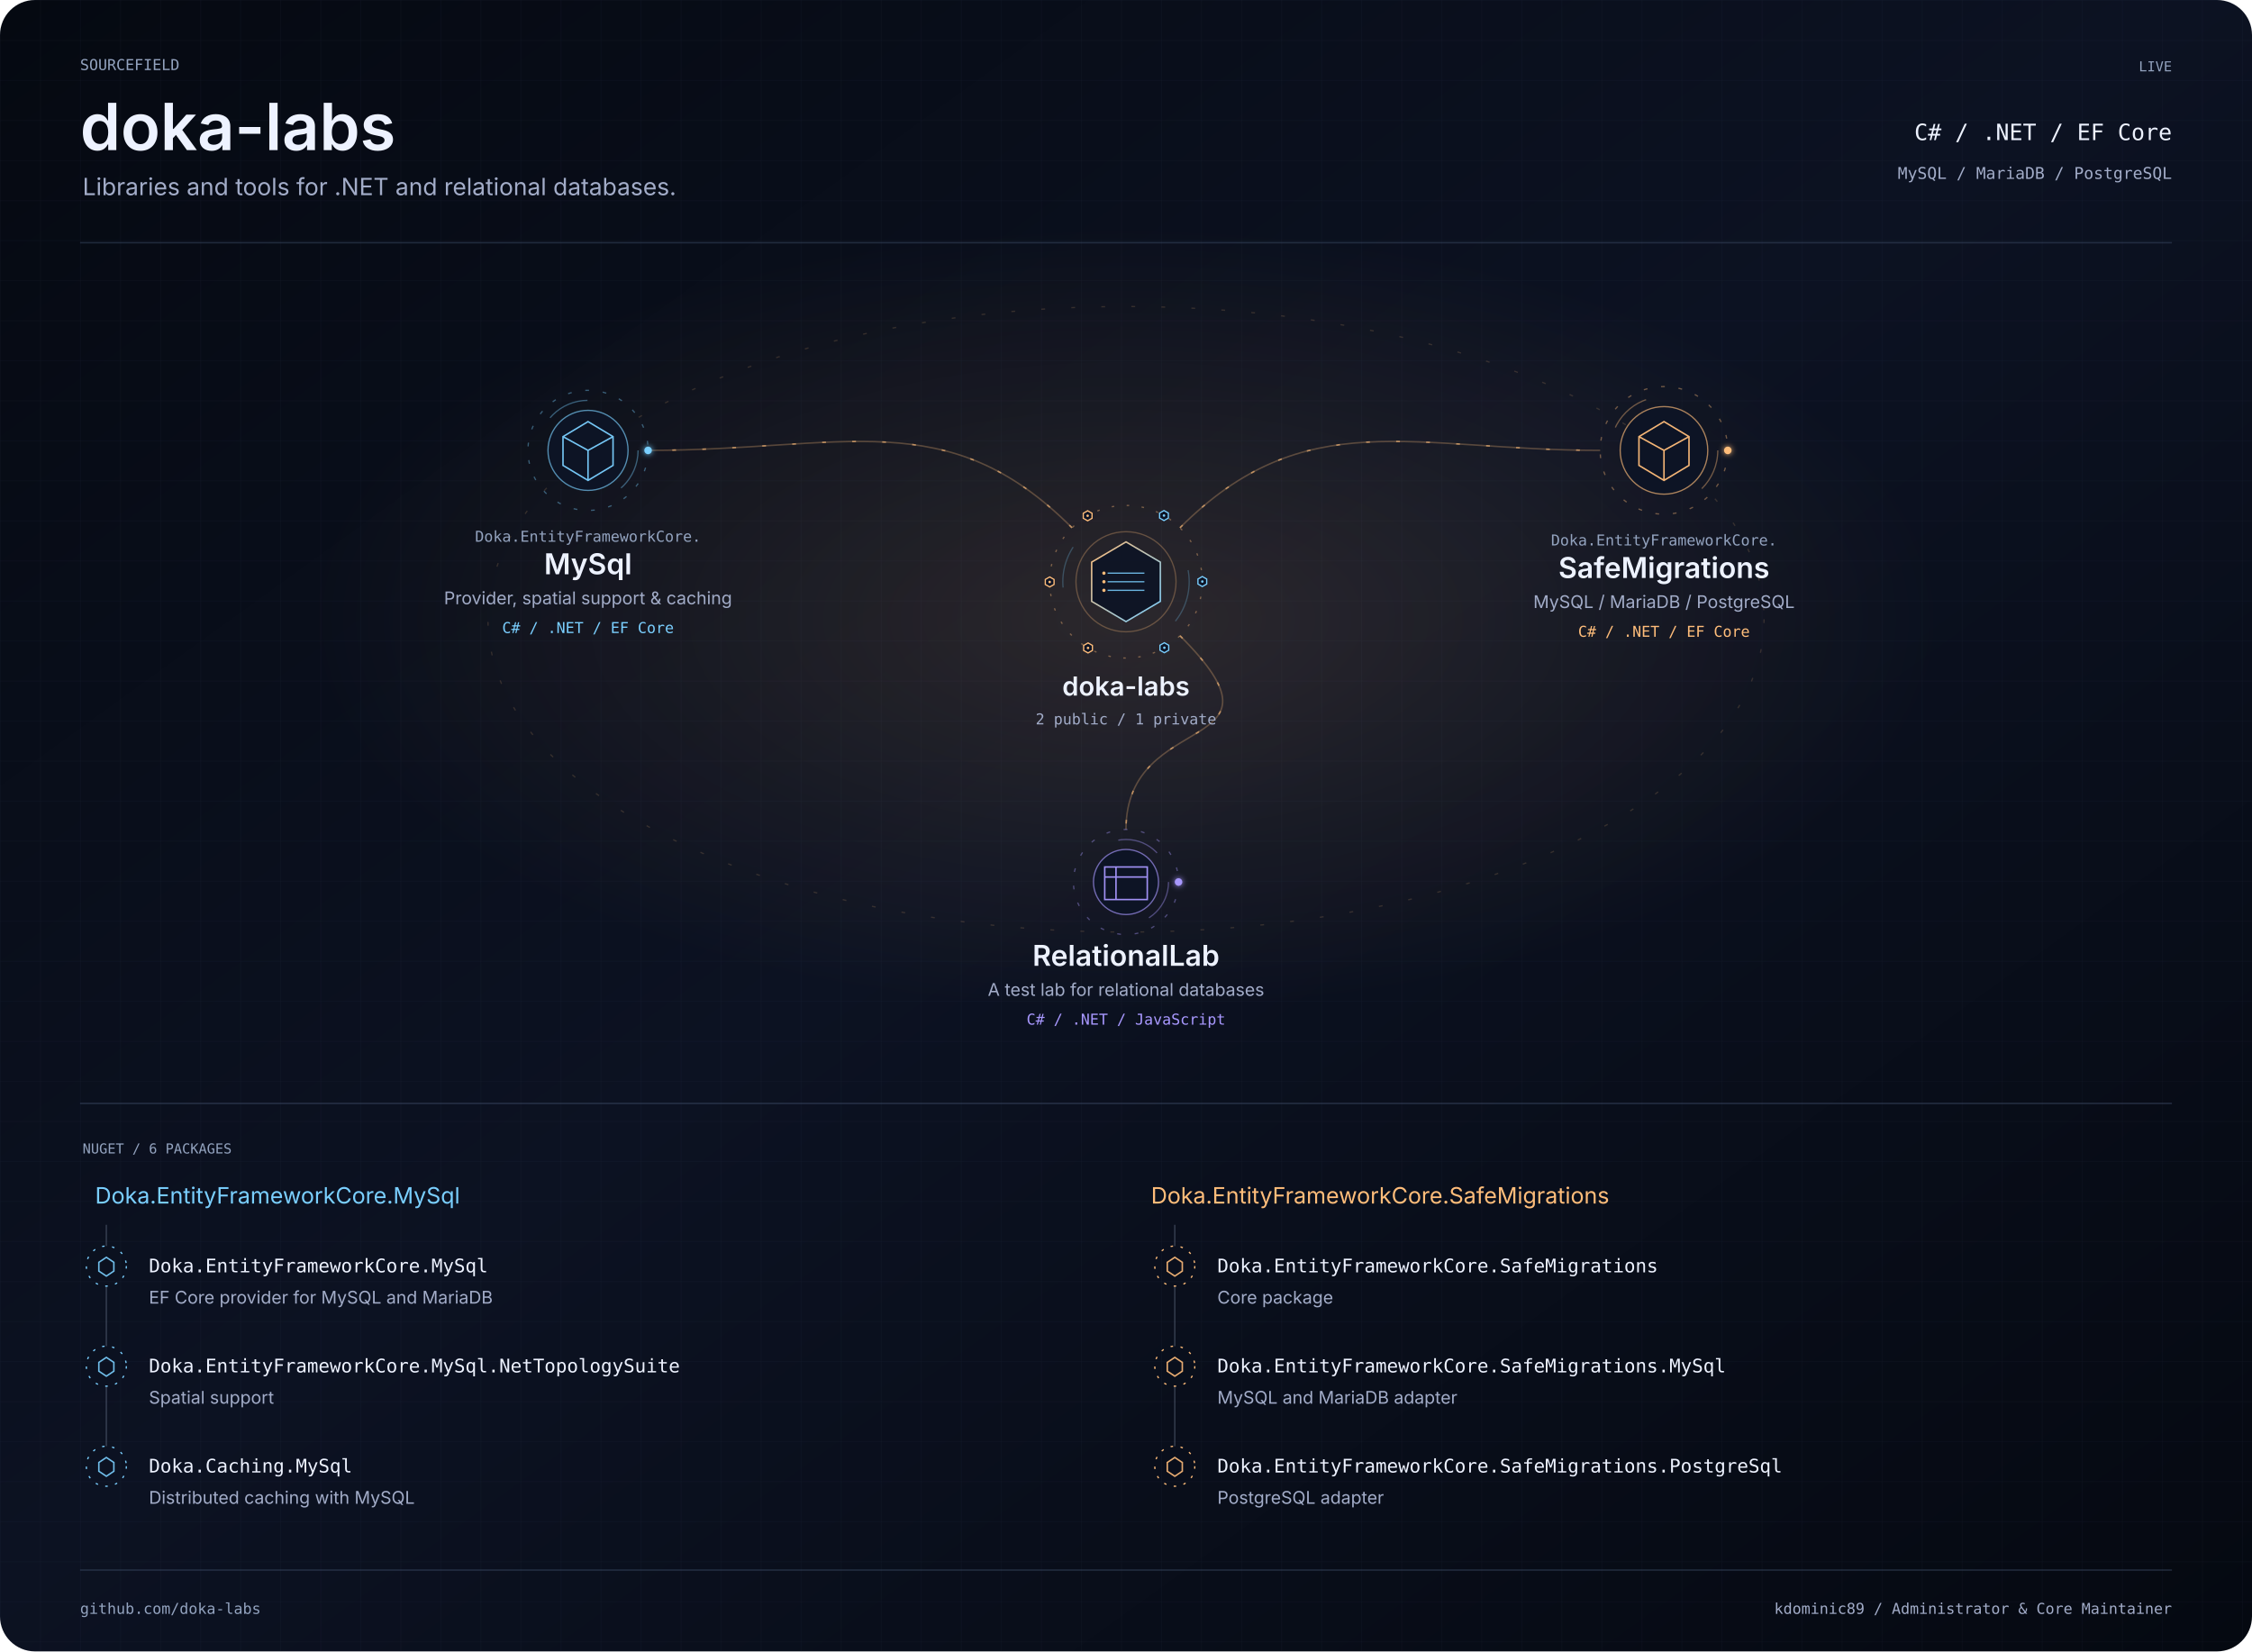
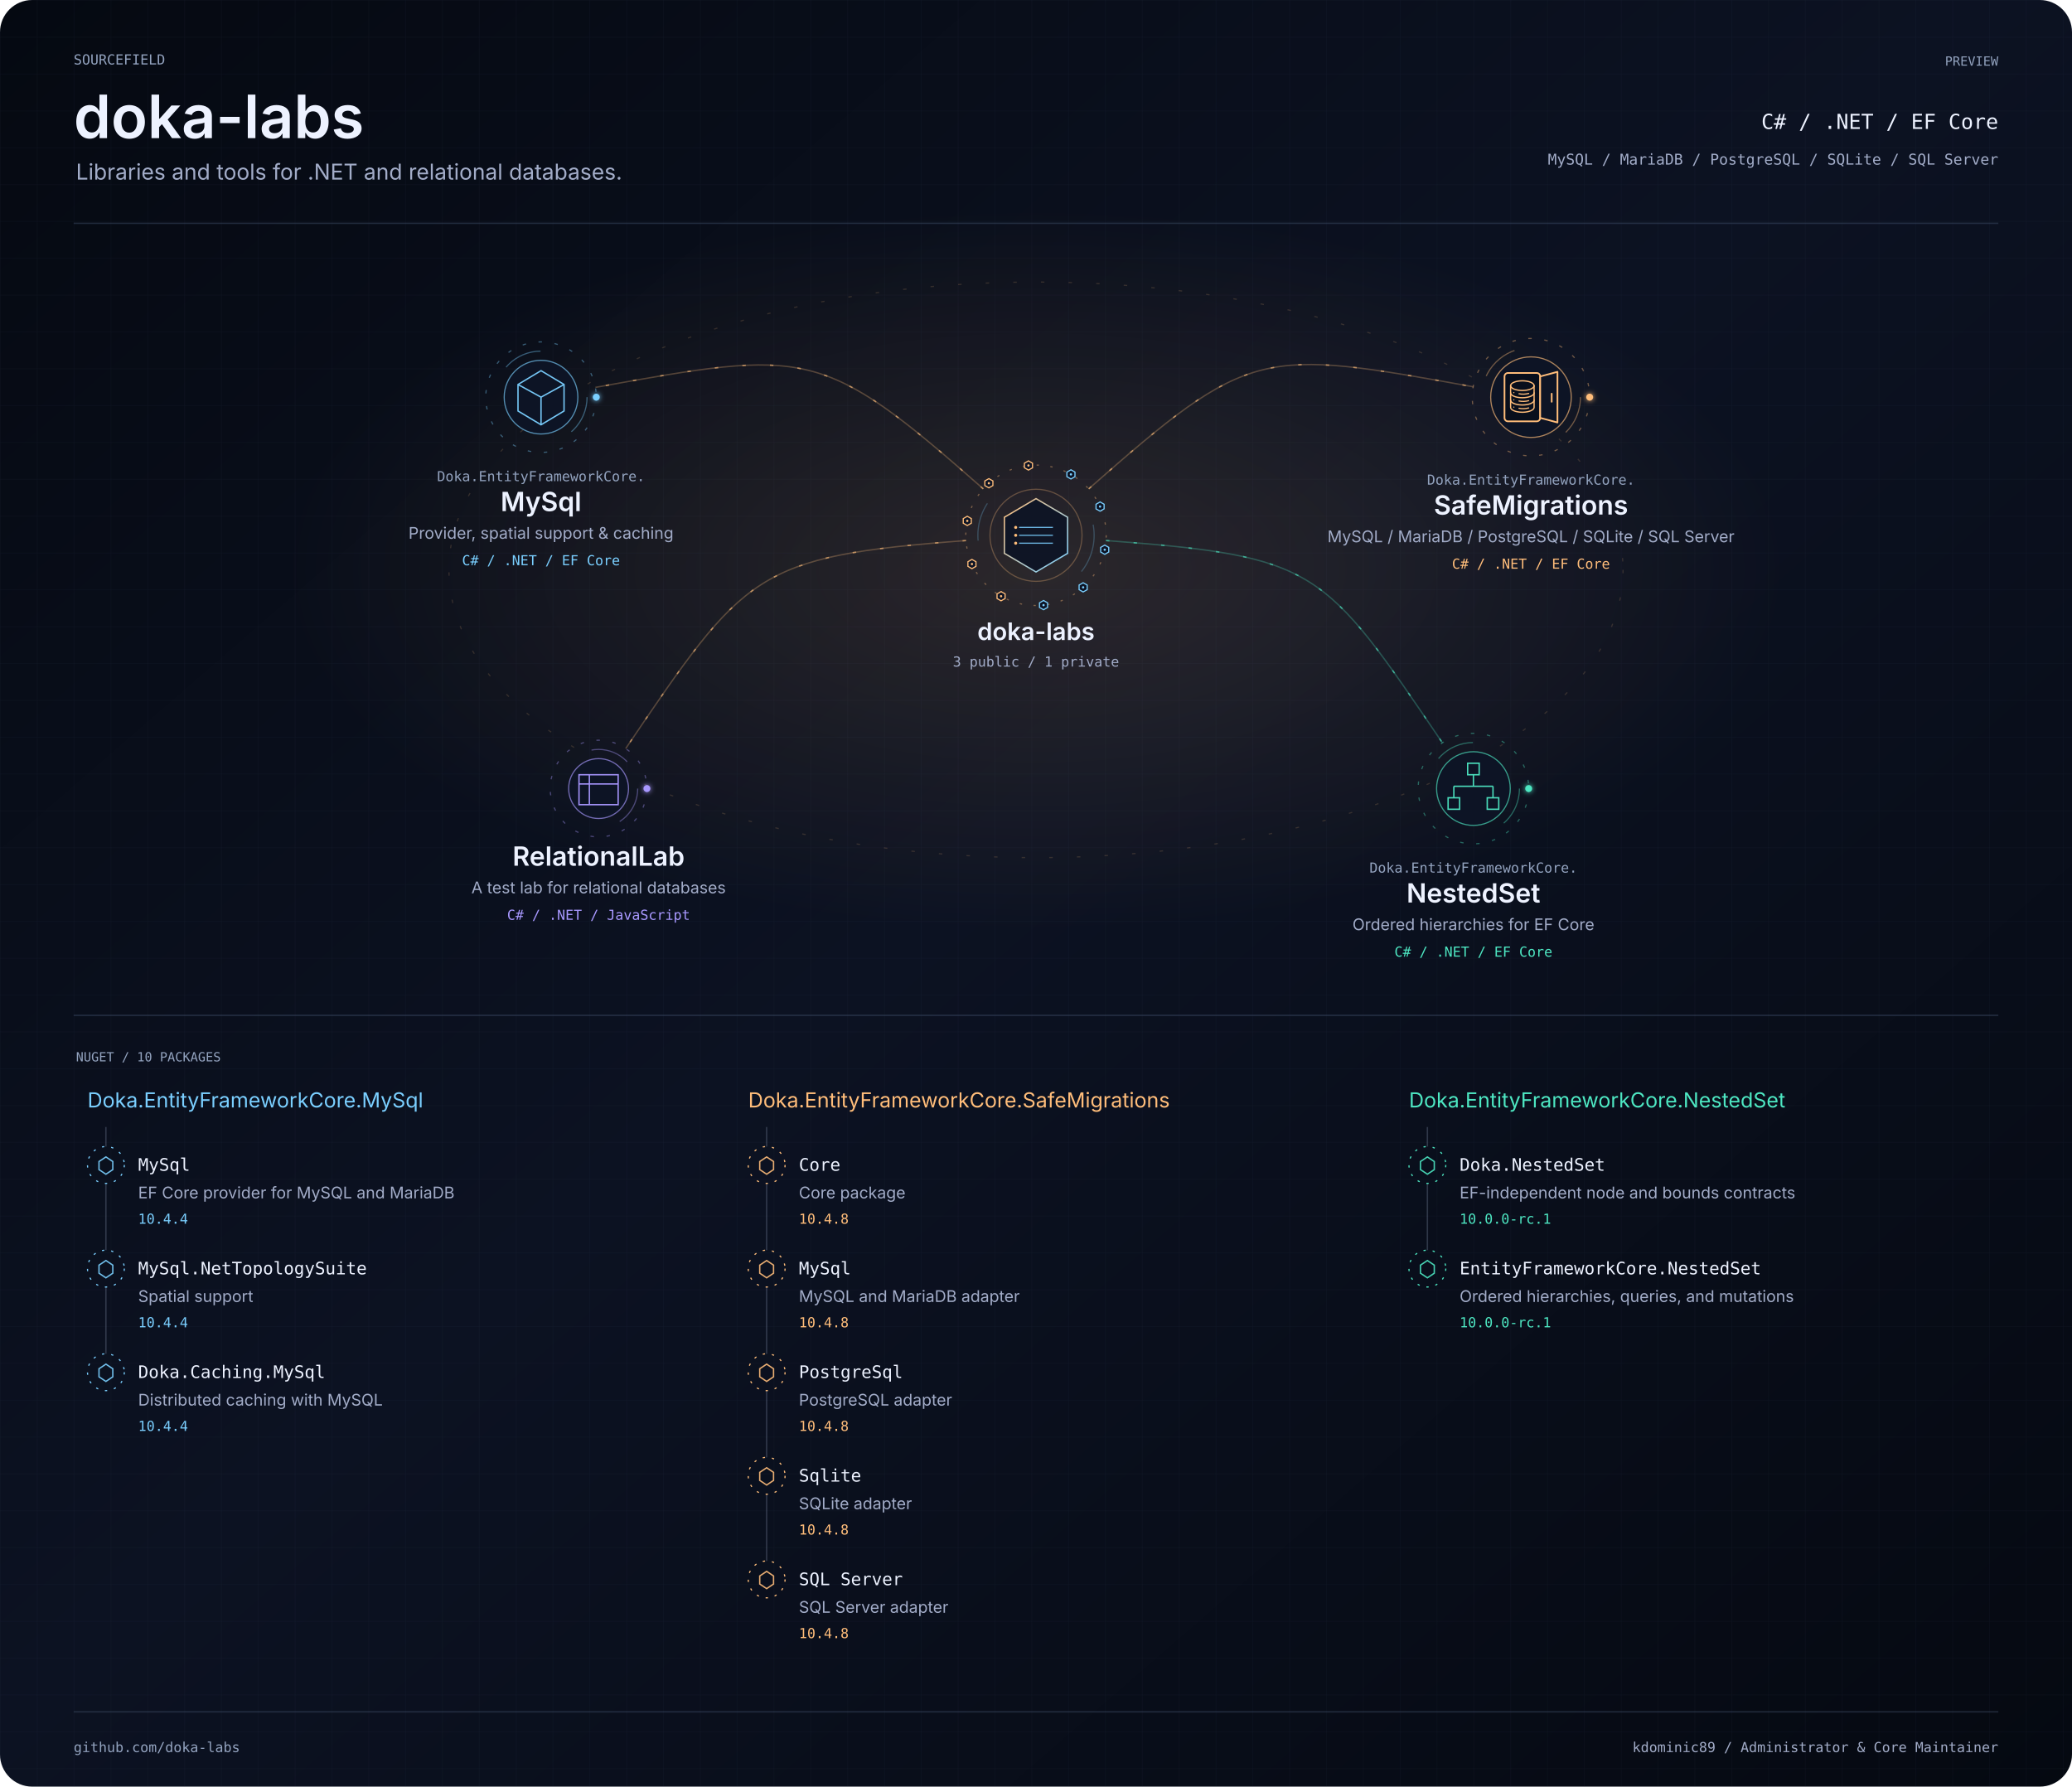
- <svg xmlns="http://www.w3.org/2000/svg" width="1800" height="1320" viewBox="0 0 1800 1320" role="img" aria-labelledby="title description">
+ <svg xmlns="http://www.w3.org/2000/svg" width="1800" height="1552" viewBox="0 0 1800 1552" role="img" aria-labelledby="title description">
  <defs>
    <linearGradient id="bg" x2="1" y2="1">
      <stop stop-color="#050911" />
      <stop offset=".48" stop-color="#0c1222" />
      <stop offset="1" stop-color="#050911" />
    </linearGradient>
    <pattern id="grid" width="32" height="32" patternUnits="userSpaceOnUse">
      <path d="M32 0H0V32" fill="none" stroke="#3f4e6a" stroke-opacity=".16" stroke-width=".6" />
    </pattern>
    <filter id="glow" x="-100%" y="-100%" width="300%" height="300%">
      <feGaussianBlur stdDeviation="2.4" result="b" />
      <feMerge>
        <feMergeNode in="b" />
        <feMergeNode in="SourceGraphic" />
      </feMerge>
    </filter>
    <clipPath id="frame">
-       <rect width="1800" height="1320" rx="28" />
+       <rect width="1800" height="1552" rx="28" />
    </clipPath>
    <radialGradient id="mint">
      <stop stop-color="#4de7c2" stop-opacity=".13" />
      <stop offset="1" stop-color="#4de7c2" stop-opacity="0" />
    </radialGradient>
    <radialGradient id="purple">
      <stop stop-color="#a898ff" stop-opacity=".13" />
      <stop offset="1" stop-color="#a898ff" stop-opacity="0" />
    </radialGradient>
    <radialGradient id="amber">
      <stop stop-color="#ffbd7a" stop-opacity=".13" />
      <stop offset="1" stop-color="#ffbd7a" stop-opacity="0" />
    </radialGradient>
+     <linearGradient id="personal-gradient" x1="0" y1="0" x2="1" y2="1">
+       <stop offset="0" stop-color="#4de7c2" />
+       <stop offset="1" stop-color="#a898ff" />
+     </linearGradient>
    <linearGradient id="organization-gradient" x1="0" y1="0" x2="1" y2="1">
      <stop offset="0" stop-color="#ffbd7a" />
      <stop offset="1" stop-color="#7acfff" />
    </linearGradient>
+     <linearGradient id="bridge-gradient">
+       <stop offset="0" stop-color="#4DE7C2" stop-opacity=".15" />
+       <stop offset=".44" stop-color="#8B7CFF" />
+       <stop offset=".55" stop-color="#D582FF" />
+       <stop offset="1" stop-color="#FFB86B" />
+     </linearGradient>
  </defs>
  <style>text{font-family:-apple-system,BlinkMacSystemFont,'Segoe UI',sans-serif}.mono{font-family:Menlo,Consolas,monospace}.project:focus,.package:focus{outline:2px solid #a898ff;outline-offset:4px}.project:hover text,.package:hover text{fill:#edf2ff}.paused *{animation-play-state:paused!important}</style>
-   <style>.signal[data-satellite="nuget-package"][data-signal-delay="-0.00"]{animation-delay:-0.00s}.signal[data-satellite="nuget-package"][data-signal-delay="-0.65"]{animation-delay:-0.65s}.signal[data-satellite="nuget-package"][data-signal-delay="-1.30"]{animation-delay:-1.30s}.signal[data-satellite="nuget-package"][data-signal-delay="-1.95"]{animation-delay:-1.95s}.signal[data-satellite="nuget-package"][data-signal-delay="-2.60"]{animation-delay:-2.60s}.signal[data-satellite="nuget-package"][data-signal-delay="-3.25"]{animation-delay:-3.25s}</style>
-   <style>.rotate{animation:orbit 58s linear infinite;transform-origin:0 0}.reverse{animation-direction:reverse}.flow{stroke-dasharray:3 21;animation:flow 32s linear infinite}.pulse{animation:pulse 6s ease-in-out infinite}.signal{animation:signal 3.6s ease-in-out infinite}@keyframes signal{0%,100%{opacity:.18}45%{opacity:1}}@keyframes orbit{to{transform:rotate(360deg)}}@keyframes flow{to{stroke-dashoffset:-240}}@keyframes pulse{0%,100%{opacity:.25}50%{opacity:.85}}@media(prefers-reduced-motion:reduce){.rotate,.flow,.pulse,.signal{animation:none!important}}</style>
+   <style>.signal[data-satellite="personal-project"][data-signal-delay="-0.0"]{animation-delay:-0.0s}.signal[data-satellite="personal-project"][data-signal-delay="-0.8"]{animation-delay:-0.8s}.signal[data-satellite="personal-project"][data-signal-delay="-1.6"]{animation-delay:-1.6s}.signal[data-satellite="personal-project"][data-signal-delay="-2.4"]{animation-delay:-2.4s}.signal[data-satellite="nuget-package"][data-signal-delay="-0.00"]{animation-delay:-0.00s}.signal[data-satellite="nuget-package"][data-signal-delay="-0.65"]{animation-delay:-0.65s}.signal[data-satellite="nuget-package"][data-signal-delay="-1.30"]{animation-delay:-1.30s}.signal[data-satellite="nuget-package"][data-signal-delay="-1.95"]{animation-delay:-1.95s}.signal[data-satellite="nuget-package"][data-signal-delay="-2.60"]{animation-delay:-2.60s}.signal[data-satellite="nuget-package"][data-signal-delay="-3.25"]{animation-delay:-3.25s}.signal[data-satellite="nuget-package"][data-signal-delay="-3.90"]{animation-delay:-3.90s}.signal[data-satellite="nuget-package"][data-signal-delay="-4.55"]{animation-delay:-4.55s}.signal[data-satellite="nuget-package"][data-signal-delay="-5.20"]{animation-delay:-5.20s}.signal[data-satellite="nuget-package"][data-signal-delay="-5.85"]{animation-delay:-5.85s}</style>
+   <style>.rotate{animation:orbit 58s linear infinite;transform-origin:0 0}.reverse{animation-direction:reverse}.flow{stroke-dasharray:3 21;animation:flow 32s linear infinite}.pulse{animation:pulse 6s ease-in-out infinite}.scan{animation-duration:24s}.signal{animation:signal 3.6s ease-in-out infinite}@keyframes signal{0%,100%{opacity:.18}45%{opacity:1}}@keyframes orbit{to{transform:rotate(360deg)}}@keyframes flow{to{stroke-dashoffset:-240}}@keyframes pulse{0%,100%{opacity:.25}50%{opacity:.85}}@media(prefers-reduced-motion:reduce){.rotate,.flow,.pulse,.signal{animation:none!important}}</style>
  <g clip-path="url(#frame)">
-     <rect width="1800" height="1320" fill="url(#bg)" />
-     <rect width="1800" height="1320" fill="url(#grid)" />
+     <rect width="1800" height="1552" fill="url(#bg)" />
+     <rect width="1800" height="1552" fill="url(#grid)" />
    <g transform="scale(1 1)">
      <text x="64" y="56" text-anchor="start" font-size="12" fill="#93a3bf" font-weight="400" class="mono">SOURCEFIELD</text>
      <text x="64" y="120" text-anchor="start" font-size="52" fill="#edf2ff" font-weight="600" class="identity">doka-labs</text>
      <text x="66" y="156" text-anchor="start" font-size="19" fill="#a2acc8" font-weight="400" class="">Libraries and tools for .NET and relational databases.</text>
-       <text x="1736" y="57" text-anchor="end" font-size="11" fill="#93a3bf" font-weight="400" class="mono">LIVE</text>
+       <text x="1736" y="57" text-anchor="end" font-size="11" fill="#93a3bf" font-weight="400" class="mono">PREVIEW</text>
      <text x="1736" y="112" text-anchor="end" font-size="18" fill="#edf2ff" font-weight="400" class="mono">C# / .NET / EF Core</text>
-       <text x="1736" y="143" text-anchor="end" font-size="13" fill="#a2acc8" font-weight="400" class="mono">MySQL / MariaDB / PostgreSQL</text>
+       <text x="1736" y="143" text-anchor="end" font-size="13" fill="#a2acc8" font-weight="400" class="mono">MySQL / MariaDB / PostgreSQL / SQLite / SQL Server</text>
      <path d="M64 194H1736" fill="none" stroke="#3f4e6a" stroke-opacity=".45" stroke-width="1.2" stroke-linecap="butt" class="" />
    </g>
    <ellipse cx="900" cy="495" rx="650" ry="315" fill="url(#amber)" />
    <ellipse cx="900" cy="495" rx="510" ry="250" fill="none" stroke="#ffbd7a" stroke-opacity=".16" class="flow" />
-     <g data-edge-id="domain:doka-labs:project:mysql" data-from="domain:doka-labs" data-to="project:mysql">
-       <path d="M856.866 421.866C756.866 321.866 675 360 518 360" fill="none" stroke="#ffbd7a" stroke-opacity=".28" stroke-width="1.2" stroke-linecap="butt" class="" />
-       <path d="M856.866 421.866C756.866 321.866 675 360 518 360" fill="none" stroke="#ffbd7a" stroke-opacity=".62" stroke-width="1.2" stroke-linecap="butt" class="flow" />
-     </g>
-     <g data-edge-id="domain:doka-labs:project:relational-lab" data-from="domain:doka-labs" data-to="project:relational-lab">
-       <path d="M943.134 508.134C1040 605 900 565 900 663" fill="none" stroke="#ffbd7a" stroke-opacity=".28" stroke-width="1.2" stroke-linecap="butt" class="" />
-       <path d="M943.134 508.134C1040 605 900 565 900 663" fill="none" stroke="#ffbd7a" stroke-opacity=".62" stroke-width="1.2" stroke-linecap="butt" class="flow" />
-     </g>
-     <g data-edge-id="domain:doka-labs:project:safe-migrations" data-from="domain:doka-labs" data-to="project:safe-migrations">
-       <path d="M943.134 421.866C1043.134 321.866 1129 360 1279 360" fill="none" stroke="#ffbd7a" stroke-opacity=".28" stroke-width="1.2" stroke-linecap="butt" class="" />
-       <path d="M943.134 421.866C1043.134 321.866 1129 360 1279 360" fill="none" stroke="#ffbd7a" stroke-opacity=".62" stroke-width="1.2" stroke-linecap="butt" class="flow" />
-     </g>
-     <g class="project" tabindex="0" role="group" aria-label="doka-labs: 2 public / 1 private" data-node-id="domain:doka-labs" data-node-kind="domain" data-domain="doka-labs" data-x="900" data-y="465">
+     <g data-edge-id="domain:doka-labs:project:doka-labs/mysql" data-from="domain:doka-labs" data-to="project:doka-labs/mysql">
+       <path d="M854.226 424.679C713.528 300.742 701.786 303.336 517.243 336.508" fill="none" stroke="#ffbd7a" stroke-opacity=".28" stroke-width="1.2" stroke-linecap="butt" class="" />
+       <path d="M854.226 424.679C713.528 300.742 701.786 303.336 517.243 336.508" fill="none" stroke="#ffbd7a" stroke-opacity=".62" stroke-width="1.2" stroke-linecap="butt" class="flow" />
+     </g>
+     <g data-edge-id="domain:doka-labs:project:doka-labs/nested-set" data-from="domain:doka-labs" data-to="project:doka-labs/nested-set">
+       <path d="M960.829 469.558C1144.732 483.339 1149.535 492.654 1253.056 645.276" fill="none" stroke="#4de7c2" stroke-opacity=".28" stroke-width="1.2" stroke-linecap="butt" class="" />
+       <path d="M960.829 469.558C1144.732 483.339 1149.535 492.654 1253.056 645.276" fill="none" stroke="#4de7c2" stroke-opacity=".62" stroke-width="1.2" stroke-linecap="butt" class="flow" />
+     </g>
+     <g data-edge-id="domain:doka-labs:project:doka-labs/relational-lab" data-from="domain:doka-labs" data-to="project:doka-labs/relational-lab">
+       <path d="M839.171 469.558C655.268 483.339 647.097 497.62 543.576 650.241" fill="none" stroke="#ffbd7a" stroke-opacity=".28" stroke-width="1.2" stroke-linecap="butt" class="" />
+       <path d="M839.171 469.558C655.268 483.339 647.097 497.62 543.576 650.241" fill="none" stroke="#ffbd7a" stroke-opacity=".62" stroke-width="1.2" stroke-linecap="butt" class="flow" />
+     </g>
+     <g data-edge-id="domain:doka-labs:project:doka-labs/safe-migrations" data-from="domain:doka-labs" data-to="project:doka-labs/safe-migrations">
+       <path d="M945.774 424.679C1086.472 300.742 1095.261 302.805 1279.804 335.977" fill="none" stroke="#ffbd7a" stroke-opacity=".28" stroke-width="1.2" stroke-linecap="butt" class="" />
+       <path d="M945.774 424.679C1086.472 300.742 1095.261 302.805 1279.804 335.977" fill="none" stroke="#ffbd7a" stroke-opacity=".62" stroke-width="1.2" stroke-linecap="butt" class="flow" />
+     </g>
+     <g class="project" tabindex="0" role="group" aria-label="doka-labs: 3 public / 1 private" data-node-id="domain:doka-labs" data-node-kind="domain" data-domain="doka-labs" data-x="900" data-y="465">
      <g transform="translate(900 465) scale(1 1)">
        <a href="https://github.com/doka-labs" target="_blank" rel="noopener noreferrer">
          <g data-node-decoration="true" transform="translate(0 0)" aria-hidden="true">
            <g class="rotate reverse" data-ring="organization-outer">
              <circle r="61" fill="none" stroke="#ffbd7a" stroke-opacity=".4" stroke-dasharray="2 10" />
            </g>
            <g class="rotate" data-ring="organization-inner">
              <circle r="50.5" fill="none" stroke="#7acfff" stroke-opacity=".26" stroke-dasharray="34 120" />
            </g>
            <circle r="40" fill="none" stroke="#ffbd7a" stroke-opacity=".30" />
            <g transform="scale(0.49)" data-glyph="organization-data">
              <path d="M0 -65 L56 -32 L56 32 L0 65 L-56 32 L-56 -32Z" fill="#0d1425" fill-opacity=".92" stroke="url(#organization-gradient)" stroke-width="2.4" />
              <path d="M-30 -14 H30 M-30 0 H30 M-30 14 H30" fill="none" stroke="#7acfff" stroke-opacity=".85" stroke-width="2" />
              <circle cx="-36" cy="-14" r="2.7" fill="#ffbd7a" />
              <circle cx="-36" cy="0" r="2.7" fill="#ffbd7a" />
              <circle cx="-36" cy="14" r="2.7" fill="#ffbd7a" />
            </g>
            <g transform="translate(30.352 -52.913)" data-signal-delay="-0.00" class="signal" data-satellite="nuget-package">
              <path d="M0 -4 L3.5 -2 L3.5 2 L0 4 L-3.5 2 L-3.5 -2Z" fill="#0d1425" stroke="#7acfff" stroke-width="1" />
              <circle r="1" fill="#7acfff" />
            </g>
-             <g transform="translate(61.000 -0.171)" data-signal-delay="-0.65" class="signal" data-satellite="nuget-package">
+             <g transform="translate(55.657 -24.967)" data-signal-delay="-0.65" class="signal" data-satellite="nuget-package">
              <path d="M0 -4 L3.5 -2 L3.5 2 L0 4 L-3.5 2 L-3.5 -2Z" fill="#0d1425" stroke="#7acfff" stroke-width="1" />
              <circle r="1" fill="#7acfff" />
            </g>
-             <g transform="translate(30.648 52.742)" data-signal-delay="-1.30" class="signal" data-satellite="nuget-package">
+             <g transform="translate(59.702 12.515)" data-signal-delay="-1.30" class="signal" data-satellite="nuget-package">
              <path d="M0 -4 L3.5 -2 L3.5 2 L0 4 L-3.5 2 L-3.5 -2Z" fill="#0d1425" stroke="#7acfff" stroke-width="1" />
              <circle r="1" fill="#7acfff" />
            </g>
-             <g transform="translate(-30.352 52.913)" data-signal-delay="-1.95" class="signal" data-satellite="nuget-package">
+             <g transform="translate(40.944 45.217)" data-signal-delay="-1.95" class="signal" data-satellite="nuget-package">
+               <path d="M0 -4 L3.5 -2 L3.5 2 L0 4 L-3.5 2 L-3.5 -2Z" fill="#0d1425" stroke="#7acfff" stroke-width="1" />
+               <circle r="1" fill="#7acfff" />
+             </g>
+             <g transform="translate(6.546 60.648)" data-signal-delay="-2.60" class="signal" data-satellite="nuget-package">
+               <path d="M0 -4 L3.5 -2 L3.5 2 L0 4 L-3.5 2 L-3.5 -2Z" fill="#0d1425" stroke="#7acfff" stroke-width="1" />
+               <circle r="1" fill="#7acfff" />
+             </g>
+             <g transform="translate(-30.352 52.913)" data-signal-delay="-3.25" class="signal" data-satellite="nuget-package">
              <path d="M0 -4 L3.5 -2 L3.5 2 L0 4 L-3.5 2 L-3.5 -2Z" fill="#0d1425" stroke="#ffbd7a" stroke-width="1" />
              <circle r="1" fill="#ffbd7a" />
            </g>
-             <g transform="translate(-61.000 0.171)" data-signal-delay="-2.60" class="signal" data-satellite="nuget-package">
+             <g transform="translate(-55.657 24.967)" data-signal-delay="-3.90" class="signal" data-satellite="nuget-package">
              <path d="M0 -4 L3.5 -2 L3.5 2 L0 4 L-3.5 2 L-3.5 -2Z" fill="#0d1425" stroke="#ffbd7a" stroke-width="1" />
              <circle r="1" fill="#ffbd7a" />
            </g>
-             <g transform="translate(-30.648 -52.742)" data-signal-delay="-3.25" class="signal" data-satellite="nuget-package">
+             <g transform="translate(-59.702 -12.515)" data-signal-delay="-4.55" class="signal" data-satellite="nuget-package">
              <path d="M0 -4 L3.5 -2 L3.5 2 L0 4 L-3.5 2 L-3.5 -2Z" fill="#0d1425" stroke="#ffbd7a" stroke-width="1" />
              <circle r="1" fill="#ffbd7a" />
            </g>
+             <g transform="translate(-40.944 -45.217)" data-signal-delay="-5.20" class="signal" data-satellite="nuget-package">
+               <path d="M0 -4 L3.5 -2 L3.5 2 L0 4 L-3.5 2 L-3.5 -2Z" fill="#0d1425" stroke="#ffbd7a" stroke-width="1" />
+               <circle r="1" fill="#ffbd7a" />
+             </g>
+             <g transform="translate(-6.546 -60.648)" data-signal-delay="-5.85" class="signal" data-satellite="nuget-package">
+               <path d="M0 -4 L3.5 -2 L3.5 2 L0 4 L-3.5 2 L-3.5 -2Z" fill="#0d1425" stroke="#ffbd7a" stroke-width="1" />
+               <circle r="1" fill="#ffbd7a" />
+             </g>
          </g>
          <text x="0" y="91" text-anchor="middle" font-size="21" fill="#edf2ff" font-weight="600" class="node-label">doka-labs</text>
-           <text x="0" y="114" text-anchor="middle" font-size="12" fill="#a2acc8" font-weight="400" class="mono">2 public / 1 private</text>
-         </a>
-       </g>
-     </g>
-     <g class="project" tabindex="0" role="group" aria-label="Doka.EntityFrameworkCore.MySql: Provider, spatial support &amp; caching" data-node-id="project:mysql" data-node-kind="project" data-domain="doka-labs" data-x="470" data-y="360">
-       <g transform="translate(470 360) scale(1 1)">
+           <text x="0" y="114" text-anchor="middle" font-size="12" fill="#a2acc8" font-weight="400" class="mono">3 public / 1 private</text>
+         </a>
+       </g>
+     </g>
+     <g class="project" tabindex="0" role="group" aria-label="Doka.EntityFrameworkCore.MySql: Provider, spatial support &amp; caching" data-node-id="project:doka-labs/mysql" data-node-kind="project" data-domain="doka-labs" data-x="470" data-y="345">
+       <g transform="translate(470 345) scale(1 1)">
        <a href="https://github.com/doka-labs/Doka.EntityFrameworkCore.MySql" target="_blank" rel="noopener noreferrer">
          <g data-node-decoration="true" transform="translate(0 0)" aria-hidden="true">
            <g class="rotate" data-project-ring="outer">
              <circle r="48" fill="none" stroke="#7acfff" stroke-opacity=".4" stroke-dasharray="3 11" />
              <circle cx="48" r="3" fill="#7acfff" filter="url(#glow)" />
            </g>
            <g class="rotate reverse" data-project-ring="middle">
              <circle r="40" fill="none" stroke="#7acfff" stroke-opacity=".4" stroke-dasharray="34 120" />
            </g>
            <circle r="32" fill="#0d1425" stroke="#7acfff" stroke-opacity=".65" />
            <path d="M0 -23L20 -11V12L0 24L-20 12V-11ZM-20 -11L0 0L20 -11M0 0V24" fill="none" stroke="#7acfff" stroke-opacity=".95" stroke-width="1.2" stroke-linecap="butt" class="" />
          </g>
          <text x="0" y="73" text-anchor="middle" font-size="12" fill="#93a3bf" font-weight="400" class="mono">Doka.EntityFrameworkCore.</text>
          <text x="0" y="99" text-anchor="middle" font-size="23" fill="#edf2ff" font-weight="600" class="node-label">MySql</text>
          <text x="0" y="123" text-anchor="middle" font-size="14" fill="#a2acc8" font-weight="400" class="node-summary">Provider, spatial support &amp; caching</text>
          <text x="0" y="146" text-anchor="middle" font-size="12" fill="#7acfff" font-weight="400" class="mono">C# / .NET / EF Core</text>
        </a>
      </g>
    </g>
-     <g class="project" tabindex="0" role="group" aria-label="RelationalLab: A test lab for relational databases" data-node-id="project:relational-lab" data-node-kind="project" data-domain="doka-labs" data-x="900" data-y="705">
-       <g transform="translate(900 705) scale(1 1)">
+     <g class="project" tabindex="0" role="group" aria-label="Doka.EntityFrameworkCore.NestedSet: Ordered hierarchies for EF Core" data-node-id="project:doka-labs/nested-set" data-node-kind="project" data-domain="doka-labs" data-x="1280" data-y="685">
+       <g transform="translate(1280 685) scale(1 1)">
+         <a href="https://github.com/doka-labs/Doka.EntityFrameworkCore.NestedSet" target="_blank" rel="noopener noreferrer">
+           <g data-node-decoration="true" transform="translate(0 0)" aria-hidden="true">
+             <g class="rotate" data-project-ring="outer">
+               <circle r="48" fill="none" stroke="#4de7c2" stroke-opacity=".4" stroke-dasharray="3 11" />
+               <circle cx="48" r="3" fill="#4de7c2" filter="url(#glow)" />
+             </g>
+             <g class="rotate reverse" data-project-ring="middle">
+               <circle r="40" fill="none" stroke="#4de7c2" stroke-opacity=".4" stroke-dasharray="34 120" />
+             </g>
+             <circle r="32" fill="#0d1425" stroke="#4de7c2" stroke-opacity=".65" />
+             <path d="M-5 -22H5V-12H-5ZM0 -12V-2M-17 -2H17M-17 -2V8M17 -2V8M-22 8H-12V18H-22ZM12 8H22V18H12Z" fill="none" stroke="#4de7c2" stroke-opacity=".95" stroke-width="1.2" stroke-linecap="butt" class="" />
+           </g>
+           <text x="0" y="73" text-anchor="middle" font-size="12" fill="#93a3bf" font-weight="400" class="mono">Doka.EntityFrameworkCore.</text>
+           <text x="0" y="99" text-anchor="middle" font-size="23" fill="#edf2ff" font-weight="600" class="node-label">NestedSet</text>
+           <text x="0" y="123" text-anchor="middle" font-size="14" fill="#a2acc8" font-weight="400" class="node-summary">Ordered hierarchies for EF Core</text>
+           <text x="0" y="146" text-anchor="middle" font-size="12" fill="#4de7c2" font-weight="400" class="mono">C# / .NET / EF Core</text>
+         </a>
+       </g>
+     </g>
+     <g class="project" tabindex="0" role="group" aria-label="RelationalLab: A test lab for relational databases" data-node-id="project:doka-labs/relational-lab" data-node-kind="project" data-domain="doka-labs" data-x="520" data-y="685">
+       <g transform="translate(520 685) scale(1 1)">
        <g data-node-decoration="true" transform="translate(0 0)" aria-hidden="true">
          <g class="rotate" data-project-ring="outer">
            <circle r="42" fill="none" stroke="#a898ff" stroke-opacity=".4" stroke-dasharray="3 11" />
            <circle cx="42" r="3" fill="#a898ff" filter="url(#glow)" />
          </g>
          <g class="rotate reverse" data-project-ring="middle">
            <circle r="34" fill="none" stroke="#a898ff" stroke-opacity=".4" stroke-dasharray="34 120" />
          </g>
          <circle r="26" fill="#0d1425" stroke="#a898ff" stroke-opacity=".65" />
          <path d="M-17 -12H17V14H-17ZM-17 -4H17M-8 -12V14" fill="none" stroke="#a898ff" stroke-opacity=".95" stroke-width="1.2" stroke-linecap="butt" class="" />
        </g>
        <text x="0" y="67" text-anchor="middle" font-size="23" fill="#edf2ff" font-weight="600" class="node-label">RelationalLab</text>
        <text x="0" y="91" text-anchor="middle" font-size="14" fill="#a2acc8" font-weight="400" class="node-summary">A test lab for relational databases</text>
        <text x="0" y="114" text-anchor="middle" font-size="12" fill="#a898ff" font-weight="400" class="mono">C# / .NET / JavaScript</text>
      </g>
    </g>
-     <g class="project" tabindex="0" role="group" aria-label="Doka.EntityFrameworkCore.SafeMigrations: MySQL / MariaDB / PostgreSQL" data-node-id="project:safe-migrations" data-node-kind="project" data-domain="doka-labs" data-x="1330" data-y="360">
-       <g transform="translate(1330 360) scale(1 1)">
+     <g class="project" tabindex="0" role="group" aria-label="Doka.EntityFrameworkCore.SafeMigrations: MySQL / MariaDB / PostgreSQL / SQLite / SQL Server" data-node-id="project:doka-labs/safe-migrations" data-node-kind="project" data-domain="doka-labs" data-x="1330" data-y="345">
+       <g transform="translate(1330 345) scale(1 1)">
        <a href="https://github.com/doka-labs/Doka.EntityFrameworkCore.SafeMigrations" target="_blank" rel="noopener noreferrer">
          <g data-node-decoration="true" transform="translate(0 0)" aria-hidden="true">
            <g class="rotate" data-project-ring="outer">
              <circle r="51" fill="none" stroke="#ffbd7a" stroke-opacity=".4" stroke-dasharray="3 11" />
              <circle cx="51" r="3" fill="#ffbd7a" filter="url(#glow)" />
            </g>
            <g class="rotate reverse" data-project-ring="middle">
              <circle r="43" fill="none" stroke="#ffbd7a" stroke-opacity=".4" stroke-dasharray="34 120" />
            </g>
            <circle r="35" fill="#0d1425" stroke="#ffbd7a" stroke-opacity=".65" />
-             <path d="M0 -23L20 -11V12L0 24L-20 12V-11ZM-20 -11L0 0L20 -11M0 0V24" fill="none" stroke="#ffbd7a" stroke-opacity=".95" stroke-width="1.2" stroke-linecap="butt" class="" />
+             <defs>
+               <clipPath id="icon-clip-70726f6a6563743a646f6b612d6c6162732f736166652d6d6967726174696f6e73">
+                 <circle r="35" />
+               </clipPath>
+             </defs>
+             <g clip-path="url(#icon-clip-70726f6a6563743a646f6b612d6c6162732f736166652d6d6967726174696f6e73)">
+               <g data-icon="builtin:database-safe" transform="scale(1)">
+                 <rect x="-23" y="-21" width="31" height="42" rx="3" fill="#090f1c" stroke="#ffbd7a" stroke-width="1.45" opacity="1" stroke-linecap="round" stroke-linejoin="round" />
+                 <path d="M-17.7 -10V8.9A10.2 4.2 0 0 0 2.7 8.9V-10" fill="none" stroke="#ffbd7a" stroke-width="1.1" opacity="1" stroke-linecap="round" stroke-linejoin="round" />
+                 <ellipse cx="-7.5" cy="-10" rx="10.2" ry="4.2" fill="none" stroke="#ffbd7a" stroke-width="1.1" opacity="1" stroke-linecap="round" stroke-linejoin="round" />
+                 <path d="M-17.7 -3.7A10.2 4.2 0 0 0 2.7 -3.7" fill="none" stroke="#ffbd7a" stroke-width="1.1" opacity="1" stroke-linecap="round" stroke-linejoin="round" />
+                 <path d="M-17.7 2.6A10.2 4.2 0 0 0 2.7 2.6" fill="none" stroke="#ffbd7a" stroke-width="1.1" opacity="1" stroke-linecap="round" stroke-linejoin="round" />
+                 <circle cx="-14.9" cy="-3.95" r="0.53" fill="#ffbd7a" stroke="none" stroke-width="1.2" opacity="1" stroke-linecap="round" stroke-linejoin="round" />
+                 <path d="M-10.4 -2.95Q-6.1 -2.1 -2 -3.25" fill="none" stroke="#ffbd7a" stroke-width="1" opacity="1" stroke-linecap="round" stroke-linejoin="round" />
+                 <circle cx="-14.9" cy="2.35" r="0.53" fill="#ffbd7a" stroke="none" stroke-width="1.2" opacity="1" stroke-linecap="round" stroke-linejoin="round" />
+                 <path d="M-10.4 3.35Q-6.1 4.2 -2 3.05" fill="none" stroke="#ffbd7a" stroke-width="1" opacity="1" stroke-linecap="round" stroke-linejoin="round" />
+                 <circle cx="-14.9" cy="8.65" r="0.53" fill="#ffbd7a" stroke="none" stroke-width="1.2" opacity="1" stroke-linecap="round" stroke-linejoin="round" />
+                 <path d="M-10.4 9.65Q-6.1 10.5 -2 9.35" fill="none" stroke="#ffbd7a" stroke-width="1" opacity="1" stroke-linecap="round" stroke-linejoin="round" />
+                 <path d="M8 -18L23 -22V22L8 18Z" fill="#0d1425" stroke="#ffbd7a" stroke-width="1.45" opacity="1" stroke-linecap="round" stroke-linejoin="round" />
+                 <path d="M18 -3V4" fill="none" stroke="#ffbd7a" stroke-width="1.45" opacity="1" stroke-linecap="round" stroke-linejoin="round" />
+               </g>
+             </g>
          </g>
          <text x="0" y="76" text-anchor="middle" font-size="12" fill="#93a3bf" font-weight="400" class="mono">Doka.EntityFrameworkCore.</text>
          <text x="0" y="102" text-anchor="middle" font-size="23" fill="#edf2ff" font-weight="600" class="node-label">SafeMigrations</text>
-           <text x="0" y="126" text-anchor="middle" font-size="14" fill="#a2acc8" font-weight="400" class="node-summary">MySQL / MariaDB / PostgreSQL</text>
+           <text x="0" y="126" text-anchor="middle" font-size="14" fill="#a2acc8" font-weight="400" class="node-summary">MySQL / MariaDB / PostgreSQL / SQLite / SQL Server</text>
          <text x="0" y="149" text-anchor="middle" font-size="12" fill="#ffbd7a" font-weight="400" class="mono">C# / .NET / EF Core</text>
        </a>
      </g>
    </g>
    <g transform="scale(1 1)">
      <g data-module="publications">
        <path d="M64 882H1736" fill="none" stroke="#3f4e6a" stroke-opacity=".5" stroke-width="1.2" stroke-linecap="butt" class="" />
-         <text x="66" y="922" text-anchor="start" font-size="11" fill="#93a3bf" font-weight="400" class="mono">NUGET / 6 PACKAGES</text>
-         <text x="76" y="962" text-anchor="start" font-size="18" fill="#7acfff" font-weight="400" class="">Doka.EntityFrameworkCore.MySql</text>
-         <path d="M85 979V996" fill="none" stroke="#93a3bf" stroke-opacity=".28" stroke-width="1.2" stroke-linecap="butt" class="package-connector" />
-         <path d="M85 1028V1076" fill="none" stroke="#93a3bf" stroke-opacity=".28" stroke-width="1.2" stroke-linecap="butt" class="package-connector" />
-         <path d="M85 1108V1156" fill="none" stroke="#93a3bf" stroke-opacity=".28" stroke-width="1.2" stroke-linecap="butt" class="package-connector" />
+         <text x="66" y="922" text-anchor="start" font-size="11" fill="#93a3bf" font-weight="400" class="mono">NUGET / 10 PACKAGES</text>
+         <a href="https://github.com/doka-labs/Doka.EntityFrameworkCore.MySql" target="_blank" rel="noopener noreferrer">
+           <text x="76" y="962" text-anchor="start" font-size="18" fill="#7acfff" font-weight="400" class="">Doka.EntityFrameworkCore.MySql</text>
+         </a>
+         <path d="M92 979V996" fill="none" stroke="#93a3bf" stroke-opacity=".28" stroke-width="1.2" stroke-linecap="butt" class="package-connector" />
+         <path d="M92 1028V1086" fill="none" stroke="#93a3bf" stroke-opacity=".28" stroke-width="1.2" stroke-linecap="butt" class="package-connector" />
+         <path d="M92 1118V1176" fill="none" stroke="#93a3bf" stroke-opacity=".28" stroke-width="1.2" stroke-linecap="butt" class="package-connector" />
        <g class="package" data-node-id="package:Doka.EntityFrameworkCore.MySql" data-node-kind="package" data-domain="doka-labs" tabindex="0" role="group" aria-label="Doka.EntityFrameworkCore.MySql on NuGet">
          <a href="https://www.nuget.org/packages/Doka.EntityFrameworkCore.MySql/" target="_blank" rel="noopener noreferrer">
-             <g transform="translate(85 1012)" aria-hidden="true">
+             <g transform="translate(92 1012)" aria-hidden="true">
              <g class="rotate" data-package-row="0">
                <circle r="16" fill="none" stroke="#7acfff" stroke-dasharray="2 6" />
              </g>
              <path d="M0 -7L6 -3V4L0 8L-6 4V-3Z" fill="none" stroke="#7acfff" stroke-opacity=".9" stroke-width="1.2" stroke-linecap="butt" class="" />
            </g>
-             <text x="119" y="1017" text-anchor="start" font-size="15" fill="#edf2ff" font-weight="400" class="mono">Doka.EntityFrameworkCore.MySql</text>
-             <text x="119" y="1042" text-anchor="start" font-size="14" fill="#a2acc8" font-weight="400" class="">EF Core provider for MySQL and MariaDB</text>
+             <text x="120" y="1017" text-anchor="start" font-size="15" fill="#edf2ff" font-weight="400" class="mono">MySql</text>
+             <text x="120" y="1041" text-anchor="start" font-size="14" fill="#a2acc8" font-weight="400" class="">EF Core provider for MySQL and MariaDB</text>
+             <text x="120" y="1063" text-anchor="start" font-size="12" fill="#7acfff" font-weight="400" class="mono">10.4.4</text>
          </a>
        </g>
        <g class="package" data-node-id="package:Doka.EntityFrameworkCore.MySql.NetTopologySuite" data-node-kind="package" data-domain="doka-labs" tabindex="0" role="group" aria-label="Doka.EntityFrameworkCore.MySql.NetTopologySuite on NuGet">
          <a href="https://www.nuget.org/packages/Doka.EntityFrameworkCore.MySql.NetTopologySuite/" target="_blank" rel="noopener noreferrer">
-             <g transform="translate(85 1092)" aria-hidden="true">
+             <g transform="translate(92 1102)" aria-hidden="true">
              <g class="rotate reverse" data-package-row="1">
                <circle r="16" fill="none" stroke="#7acfff" stroke-dasharray="2 6" />
              </g>
              <path d="M0 -7L6 -3V4L0 8L-6 4V-3Z" fill="none" stroke="#7acfff" stroke-opacity=".9" stroke-width="1.2" stroke-linecap="butt" class="" />
            </g>
-             <text x="119" y="1097" text-anchor="start" font-size="15" fill="#edf2ff" font-weight="400" class="mono">Doka.EntityFrameworkCore.MySql.NetTopologySuite</text>
-             <text x="119" y="1122" text-anchor="start" font-size="14" fill="#a2acc8" font-weight="400" class="">Spatial support</text>
+             <text x="120" y="1107" text-anchor="start" font-size="15" fill="#edf2ff" font-weight="400" class="mono">MySql.NetTopologySuite</text>
+             <text x="120" y="1131" text-anchor="start" font-size="14" fill="#a2acc8" font-weight="400" class="">Spatial support</text>
+             <text x="120" y="1153" text-anchor="start" font-size="12" fill="#7acfff" font-weight="400" class="mono">10.4.4</text>
          </a>
        </g>
        <g class="package" data-node-id="package:Doka.Caching.MySql" data-node-kind="package" data-domain="doka-labs" tabindex="0" role="group" aria-label="Doka.Caching.MySql on NuGet">
          <a href="https://www.nuget.org/packages/Doka.Caching.MySql/" target="_blank" rel="noopener noreferrer">
-             <g transform="translate(85 1172)" aria-hidden="true">
+             <g transform="translate(92 1192)" aria-hidden="true">
              <g class="rotate" data-package-row="2">
                <circle r="16" fill="none" stroke="#7acfff" stroke-dasharray="2 6" />
              </g>
              <path d="M0 -7L6 -3V4L0 8L-6 4V-3Z" fill="none" stroke="#7acfff" stroke-opacity=".9" stroke-width="1.2" stroke-linecap="butt" class="" />
            </g>
-             <text x="119" y="1177" text-anchor="start" font-size="15" fill="#edf2ff" font-weight="400" class="mono">Doka.Caching.MySql</text>
-             <text x="119" y="1202" text-anchor="start" font-size="14" fill="#a2acc8" font-weight="400" class="">Distributed caching with MySQL</text>
-           </a>
-         </g>
-         <text x="920" y="962" text-anchor="start" font-size="18" fill="#ffbd7a" font-weight="400" class="">Doka.EntityFrameworkCore.SafeMigrations</text>
-         <path d="M939 979V996" fill="none" stroke="#93a3bf" stroke-opacity=".28" stroke-width="1.2" stroke-linecap="butt" class="package-connector" />
-         <path d="M939 1028V1076" fill="none" stroke="#93a3bf" stroke-opacity=".28" stroke-width="1.2" stroke-linecap="butt" class="package-connector" />
-         <path d="M939 1108V1156" fill="none" stroke="#93a3bf" stroke-opacity=".28" stroke-width="1.2" stroke-linecap="butt" class="package-connector" />
+             <text x="120" y="1197" text-anchor="start" font-size="15" fill="#edf2ff" font-weight="400" class="mono">Doka.Caching.MySql</text>
+             <text x="120" y="1221" text-anchor="start" font-size="14" fill="#a2acc8" font-weight="400" class="">Distributed caching with MySQL</text>
+             <text x="120" y="1243" text-anchor="start" font-size="12" fill="#7acfff" font-weight="400" class="mono">10.4.4</text>
+           </a>
+         </g>
+         <a href="https://github.com/doka-labs/Doka.EntityFrameworkCore.SafeMigrations" target="_blank" rel="noopener noreferrer">
+           <text x="650" y="962" text-anchor="start" font-size="18" fill="#ffbd7a" font-weight="400" class="">Doka.EntityFrameworkCore.SafeMigrations</text>
+         </a>
+         <path d="M666 979V996" fill="none" stroke="#93a3bf" stroke-opacity=".28" stroke-width="1.2" stroke-linecap="butt" class="package-connector" />
+         <path d="M666 1028V1086" fill="none" stroke="#93a3bf" stroke-opacity=".28" stroke-width="1.2" stroke-linecap="butt" class="package-connector" />
+         <path d="M666 1118V1176" fill="none" stroke="#93a3bf" stroke-opacity=".28" stroke-width="1.2" stroke-linecap="butt" class="package-connector" />
+         <path d="M666 1208V1266" fill="none" stroke="#93a3bf" stroke-opacity=".28" stroke-width="1.2" stroke-linecap="butt" class="package-connector" />
+         <path d="M666 1298V1356" fill="none" stroke="#93a3bf" stroke-opacity=".28" stroke-width="1.2" stroke-linecap="butt" class="package-connector" />
        <g class="package" data-node-id="package:Doka.EntityFrameworkCore.SafeMigrations" data-node-kind="package" data-domain="doka-labs" tabindex="0" role="group" aria-label="Doka.EntityFrameworkCore.SafeMigrations on NuGet">
          <a href="https://www.nuget.org/packages/Doka.EntityFrameworkCore.SafeMigrations/" target="_blank" rel="noopener noreferrer">
-             <g transform="translate(939 1012)" aria-hidden="true">
+             <g transform="translate(666 1012)" aria-hidden="true">
              <g class="rotate" data-package-row="0">
                <circle r="16" fill="none" stroke="#ffbd7a" stroke-dasharray="2 6" />
              </g>
              <path d="M0 -7L6 -3V4L0 8L-6 4V-3Z" fill="none" stroke="#ffbd7a" stroke-opacity=".9" stroke-width="1.2" stroke-linecap="butt" class="" />
            </g>
-             <text x="973" y="1017" text-anchor="start" font-size="15" fill="#edf2ff" font-weight="400" class="mono">Doka.EntityFrameworkCore.SafeMigrations</text>
-             <text x="973" y="1042" text-anchor="start" font-size="14" fill="#a2acc8" font-weight="400" class="">Core package</text>
+             <text x="694" y="1017" text-anchor="start" font-size="15" fill="#edf2ff" font-weight="400" class="mono">Core</text>
+             <text x="694" y="1041" text-anchor="start" font-size="14" fill="#a2acc8" font-weight="400" class="">Core package</text>
+             <text x="694" y="1063" text-anchor="start" font-size="12" fill="#ffbd7a" font-weight="400" class="mono">10.4.8</text>
          </a>
        </g>
        <g class="package" data-node-id="package:Doka.EntityFrameworkCore.SafeMigrations.MySql" data-node-kind="package" data-domain="doka-labs" tabindex="0" role="group" aria-label="Doka.EntityFrameworkCore.SafeMigrations.MySql on NuGet">
          <a href="https://www.nuget.org/packages/Doka.EntityFrameworkCore.SafeMigrations.MySql/" target="_blank" rel="noopener noreferrer">
-             <g transform="translate(939 1092)" aria-hidden="true">
+             <g transform="translate(666 1102)" aria-hidden="true">
              <g class="rotate reverse" data-package-row="1">
                <circle r="16" fill="none" stroke="#ffbd7a" stroke-dasharray="2 6" />
              </g>
              <path d="M0 -7L6 -3V4L0 8L-6 4V-3Z" fill="none" stroke="#ffbd7a" stroke-opacity=".9" stroke-width="1.2" stroke-linecap="butt" class="" />
            </g>
-             <text x="973" y="1097" text-anchor="start" font-size="15" fill="#edf2ff" font-weight="400" class="mono">Doka.EntityFrameworkCore.SafeMigrations.MySql</text>
-             <text x="973" y="1122" text-anchor="start" font-size="14" fill="#a2acc8" font-weight="400" class="">MySQL and MariaDB adapter</text>
+             <text x="694" y="1107" text-anchor="start" font-size="15" fill="#edf2ff" font-weight="400" class="mono">MySql</text>
+             <text x="694" y="1131" text-anchor="start" font-size="14" fill="#a2acc8" font-weight="400" class="">MySQL and MariaDB adapter</text>
+             <text x="694" y="1153" text-anchor="start" font-size="12" fill="#ffbd7a" font-weight="400" class="mono">10.4.8</text>
          </a>
        </g>
        <g class="package" data-node-id="package:Doka.EntityFrameworkCore.SafeMigrations.PostgreSql" data-node-kind="package" data-domain="doka-labs" tabindex="0" role="group" aria-label="Doka.EntityFrameworkCore.SafeMigrations.PostgreSql on NuGet">
          <a href="https://www.nuget.org/packages/Doka.EntityFrameworkCore.SafeMigrations.PostgreSql/" target="_blank" rel="noopener noreferrer">
-             <g transform="translate(939 1172)" aria-hidden="true">
+             <g transform="translate(666 1192)" aria-hidden="true">
              <g class="rotate" data-package-row="2">
                <circle r="16" fill="none" stroke="#ffbd7a" stroke-dasharray="2 6" />
              </g>
              <path d="M0 -7L6 -3V4L0 8L-6 4V-3Z" fill="none" stroke="#ffbd7a" stroke-opacity=".9" stroke-width="1.2" stroke-linecap="butt" class="" />
            </g>
-             <text x="973" y="1177" text-anchor="start" font-size="15" fill="#edf2ff" font-weight="400" class="mono">Doka.EntityFrameworkCore.SafeMigrations.PostgreSql</text>
-             <text x="973" y="1202" text-anchor="start" font-size="14" fill="#a2acc8" font-weight="400" class="">PostgreSQL adapter</text>
-           </a>
-         </g>
-       </g>
-       <path d="M64 1255H1736" fill="none" stroke="#3f4e6a" stroke-opacity=".45" stroke-width="1.2" stroke-linecap="butt" class="" />
-       <a href="https://github.com/doka-labs" target="_blank" rel="noopener noreferrer">
-         <text x="64" y="1290" text-anchor="start" font-size="12" fill="#93a3bf" font-weight="400" class="mono">github.com/doka-labs</text>
-       </a>
-       <a href="https://github.com/kdominic89" target="_blank" rel="noopener noreferrer">
-         <text x="1736" y="1290" text-anchor="end" font-size="12" fill="#a2acc8" font-weight="400" class="mono">kdominic89 / Administrator &amp; Core Maintainer</text>
-       </a>
+             <text x="694" y="1197" text-anchor="start" font-size="15" fill="#edf2ff" font-weight="400" class="mono">PostgreSql</text>
+             <text x="694" y="1221" text-anchor="start" font-size="14" fill="#a2acc8" font-weight="400" class="">PostgreSQL adapter</text>
+             <text x="694" y="1243" text-anchor="start" font-size="12" fill="#ffbd7a" font-weight="400" class="mono">10.4.8</text>
+           </a>
+         </g>
+         <g class="package" data-node-id="package:Doka.EntityFrameworkCore.SafeMigrations.Sqlite" data-node-kind="package" data-domain="doka-labs" tabindex="0" role="group" aria-label="Doka.EntityFrameworkCore.SafeMigrations.Sqlite on NuGet">
+           <a href="https://www.nuget.org/packages/Doka.EntityFrameworkCore.SafeMigrations.Sqlite/" target="_blank" rel="noopener noreferrer">
+             <g transform="translate(666 1282)" aria-hidden="true">
+               <g class="rotate reverse" data-package-row="3">
+                 <circle r="16" fill="none" stroke="#ffbd7a" stroke-dasharray="2 6" />
+               </g>
+               <path d="M0 -7L6 -3V4L0 8L-6 4V-3Z" fill="none" stroke="#ffbd7a" stroke-opacity=".9" stroke-width="1.2" stroke-linecap="butt" class="" />
+             </g>
+             <text x="694" y="1287" text-anchor="start" font-size="15" fill="#edf2ff" font-weight="400" class="mono">Sqlite</text>
+             <text x="694" y="1311" text-anchor="start" font-size="14" fill="#a2acc8" font-weight="400" class="">SQLite adapter</text>
+             <text x="694" y="1333" text-anchor="start" font-size="12" fill="#ffbd7a" font-weight="400" class="mono">10.4.8</text>
+           </a>
+         </g>
+         <g class="package" data-node-id="package:Doka.EntityFrameworkCore.SafeMigrations.SqlServer" data-node-kind="package" data-domain="doka-labs" tabindex="0" role="group" aria-label="Doka.EntityFrameworkCore.SafeMigrations.SqlServer on NuGet">
+           <a href="https://www.nuget.org/packages/Doka.EntityFrameworkCore.SafeMigrations.SqlServer/" target="_blank" rel="noopener noreferrer">
+             <g transform="translate(666 1372)" aria-hidden="true">
+               <g class="rotate" data-package-row="4">
+                 <circle r="16" fill="none" stroke="#ffbd7a" stroke-dasharray="2 6" />
+               </g>
+               <path d="M0 -7L6 -3V4L0 8L-6 4V-3Z" fill="none" stroke="#ffbd7a" stroke-opacity=".9" stroke-width="1.2" stroke-linecap="butt" class="" />
+             </g>
+             <text x="694" y="1377" text-anchor="start" font-size="15" fill="#edf2ff" font-weight="400" class="mono">SQL Server</text>
+             <text x="694" y="1401" text-anchor="start" font-size="14" fill="#a2acc8" font-weight="400" class="">SQL Server adapter</text>
+             <text x="694" y="1423" text-anchor="start" font-size="12" fill="#ffbd7a" font-weight="400" class="mono">10.4.8</text>
+           </a>
+         </g>
+         <a href="https://github.com/doka-labs/Doka.EntityFrameworkCore.NestedSet" target="_blank" rel="noopener noreferrer">
+           <text x="1224" y="962" text-anchor="start" font-size="18" fill="#4de7c2" font-weight="400" class="">Doka.EntityFrameworkCore.NestedSet</text>
+         </a>
+         <path d="M1240 979V996" fill="none" stroke="#93a3bf" stroke-opacity=".28" stroke-width="1.2" stroke-linecap="butt" class="package-connector" />
+         <path d="M1240 1028V1086" fill="none" stroke="#93a3bf" stroke-opacity=".28" stroke-width="1.2" stroke-linecap="butt" class="package-connector" />
+         <g class="package" data-node-id="package:Doka.NestedSet" data-node-kind="package" data-domain="doka-labs" tabindex="0" role="group" aria-label="Doka.NestedSet on NuGet">
+           <a href="https://www.nuget.org/packages/Doka.NestedSet/" target="_blank" rel="noopener noreferrer">
+             <g transform="translate(1240 1012)" aria-hidden="true">
+               <g class="rotate" data-package-row="0">
+                 <circle r="16" fill="none" stroke="#4de7c2" stroke-dasharray="2 6" />
+               </g>
+               <path d="M0 -7L6 -3V4L0 8L-6 4V-3Z" fill="none" stroke="#4de7c2" stroke-opacity=".9" stroke-width="1.2" stroke-linecap="butt" class="" />
+             </g>
+             <text x="1268" y="1017" text-anchor="start" font-size="15" fill="#edf2ff" font-weight="400" class="mono">Doka.NestedSet</text>
+             <text x="1268" y="1041" text-anchor="start" font-size="14" fill="#a2acc8" font-weight="400" class="">EF-independent node and bounds contracts</text>
+             <text x="1268" y="1063" text-anchor="start" font-size="12" fill="#4de7c2" font-weight="400" class="mono">10.0.0-rc.1</text>
+           </a>
+         </g>
+         <g class="package" data-node-id="package:Doka.EntityFrameworkCore.NestedSet" data-node-kind="package" data-domain="doka-labs" tabindex="0" role="group" aria-label="Doka.EntityFrameworkCore.NestedSet on NuGet">
+           <a href="https://www.nuget.org/packages/Doka.EntityFrameworkCore.NestedSet/" target="_blank" rel="noopener noreferrer">
+             <g transform="translate(1240 1102)" aria-hidden="true">
+               <g class="rotate reverse" data-package-row="1">
+                 <circle r="16" fill="none" stroke="#4de7c2" stroke-dasharray="2 6" />
+               </g>
+               <path d="M0 -7L6 -3V4L0 8L-6 4V-3Z" fill="none" stroke="#4de7c2" stroke-opacity=".9" stroke-width="1.2" stroke-linecap="butt" class="" />
+             </g>
+             <text x="1268" y="1107" text-anchor="start" font-size="15" fill="#edf2ff" font-weight="400" class="mono">EntityFrameworkCore.NestedSet</text>
+             <text x="1268" y="1131" text-anchor="start" font-size="14" fill="#a2acc8" font-weight="400" class="">Ordered hierarchies, queries, and mutations</text>
+             <text x="1268" y="1153" text-anchor="start" font-size="12" fill="#4de7c2" font-weight="400" class="mono">10.0.0-rc.1</text>
+           </a>
+         </g>
+       </g>
+       <g transform="translate(0 32)">
+         <path d="M64 1455H1736" fill="none" stroke="#3f4e6a" stroke-opacity=".45" stroke-width="1.2" stroke-linecap="butt" class="" />
+         <a href="https://github.com/doka-labs" target="_blank" rel="noopener noreferrer">
+           <text x="64" y="1490" text-anchor="start" font-size="12" fill="#93a3bf" font-weight="400" class="mono">github.com/doka-labs</text>
+         </a>
+         <a href="https://github.com/kdominic89" target="_blank" rel="noopener noreferrer">
+           <text x="1736" y="1490" text-anchor="end" font-size="12" fill="#a2acc8" font-weight="400" class="mono">kdominic89 / Administrator &amp; Core Maintainer</text>
+         </a>
+       </g>
    </g>
  </g>
</svg>
